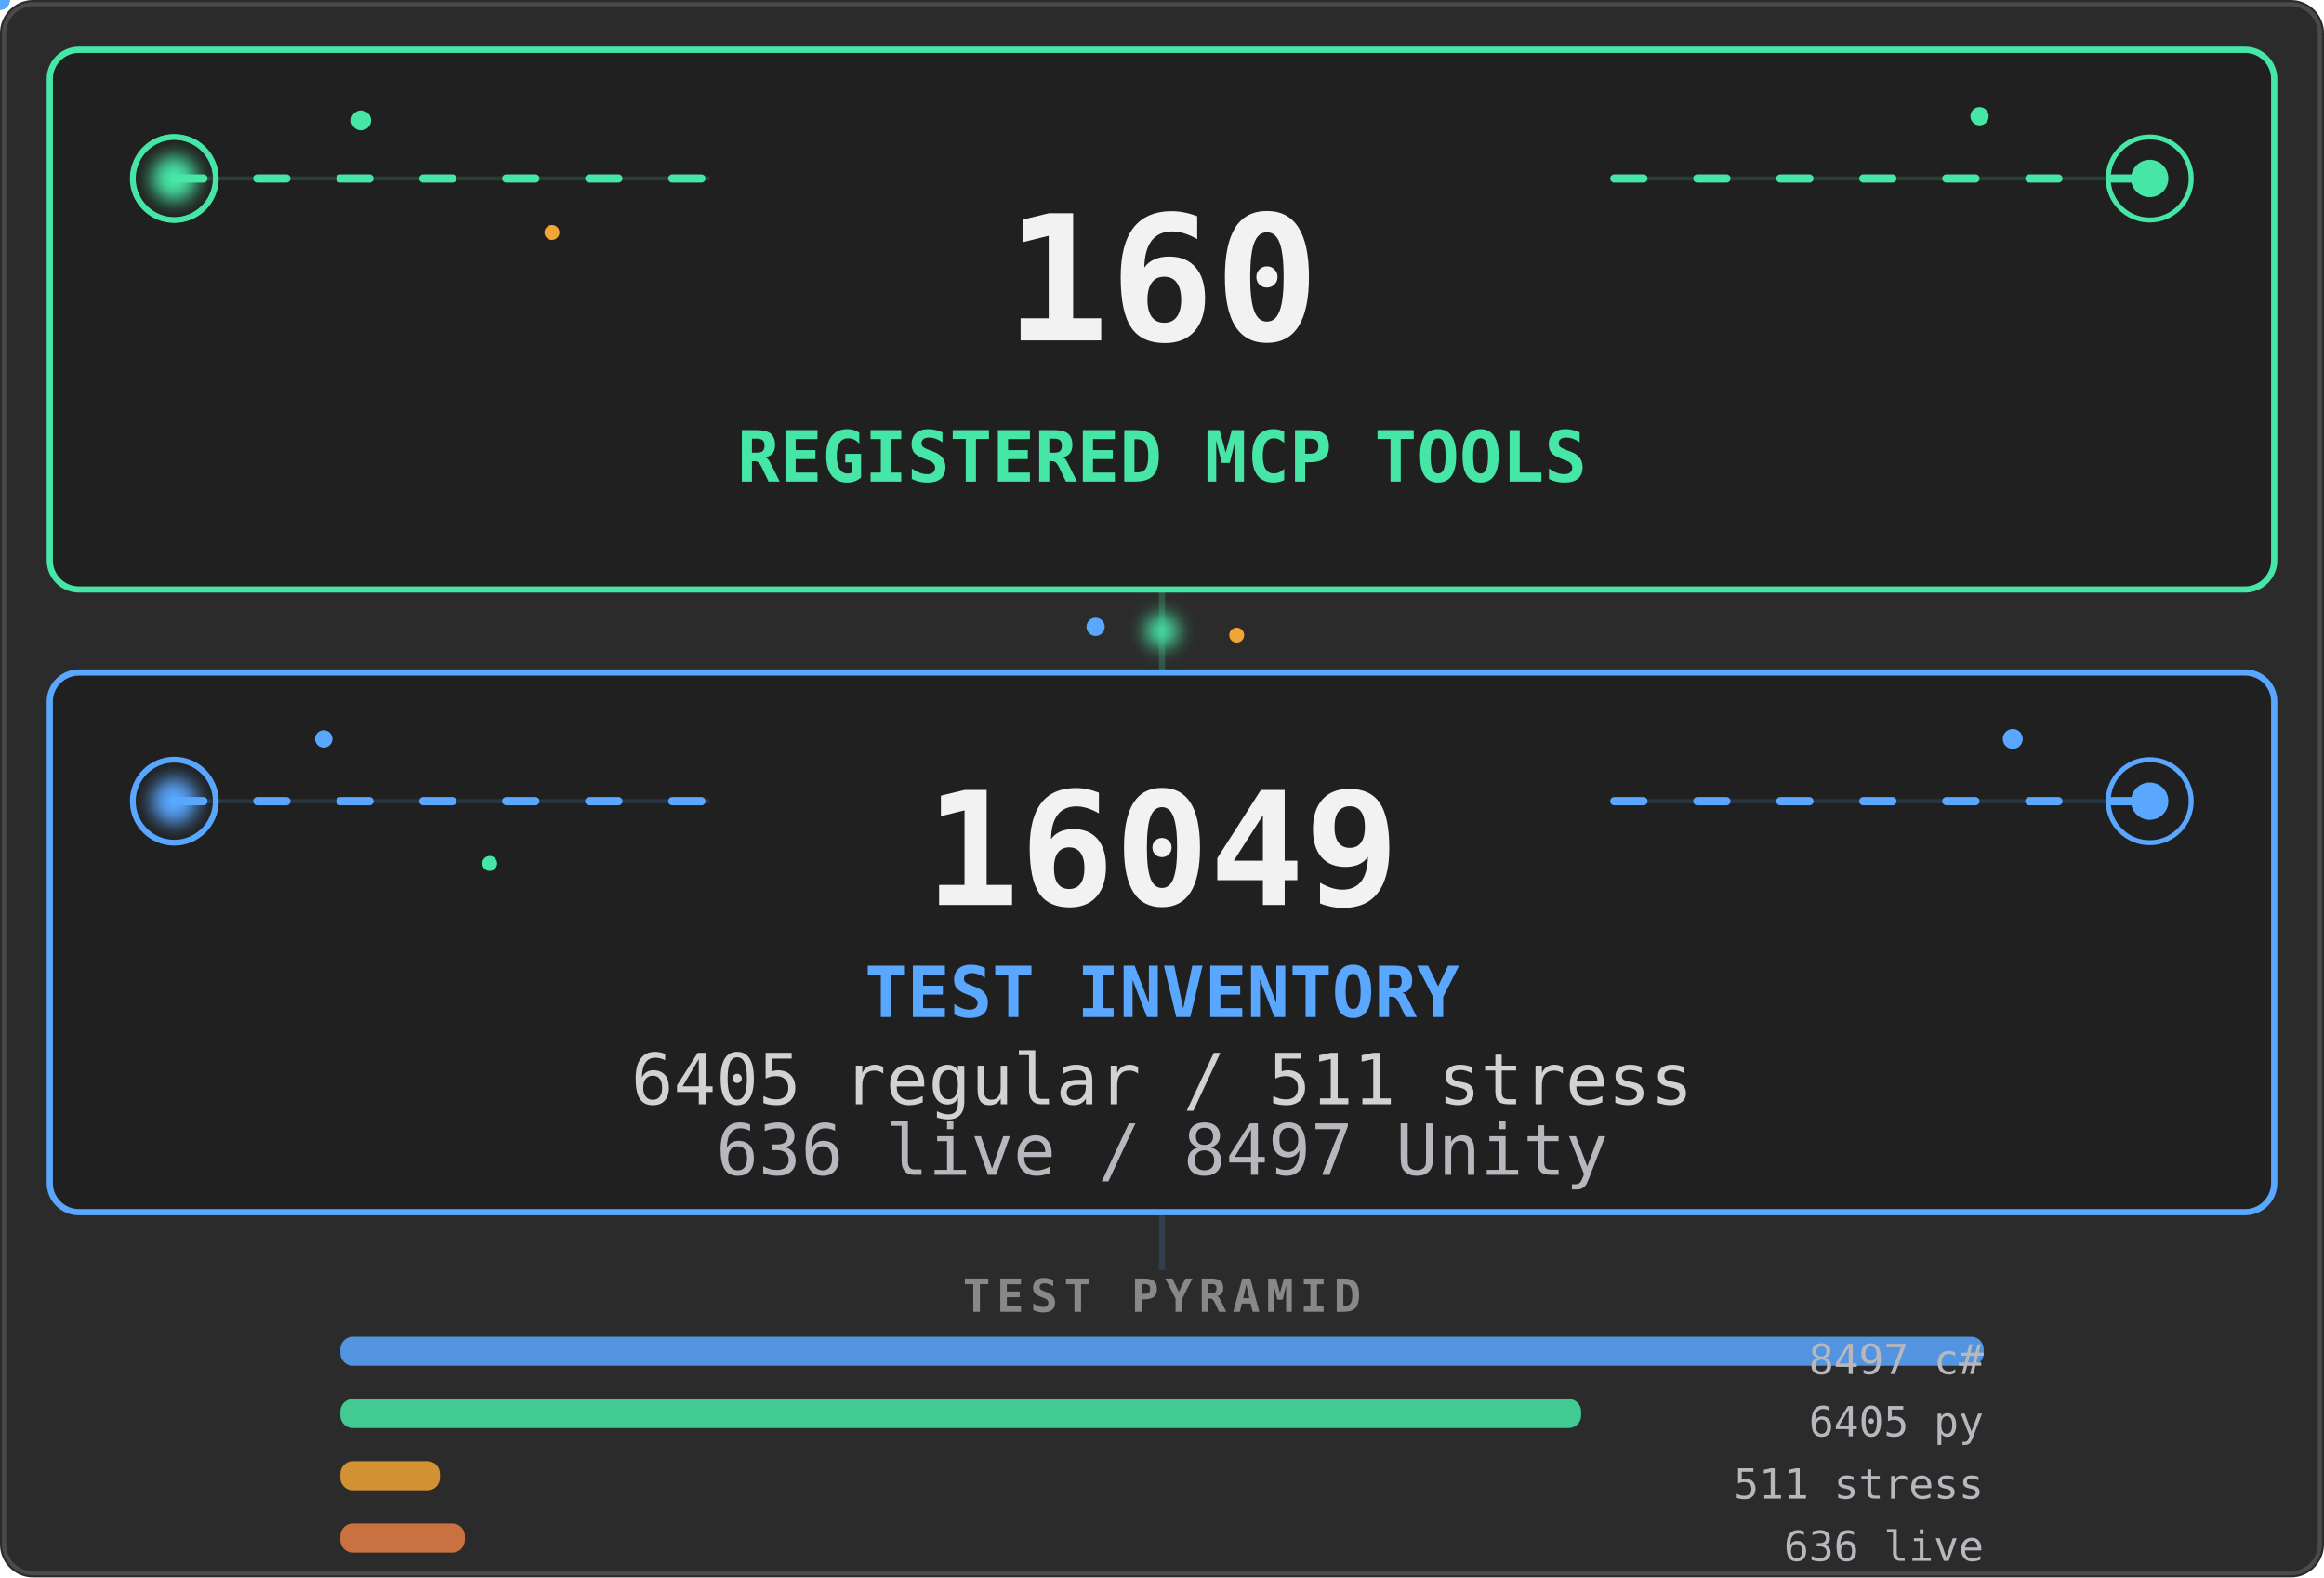
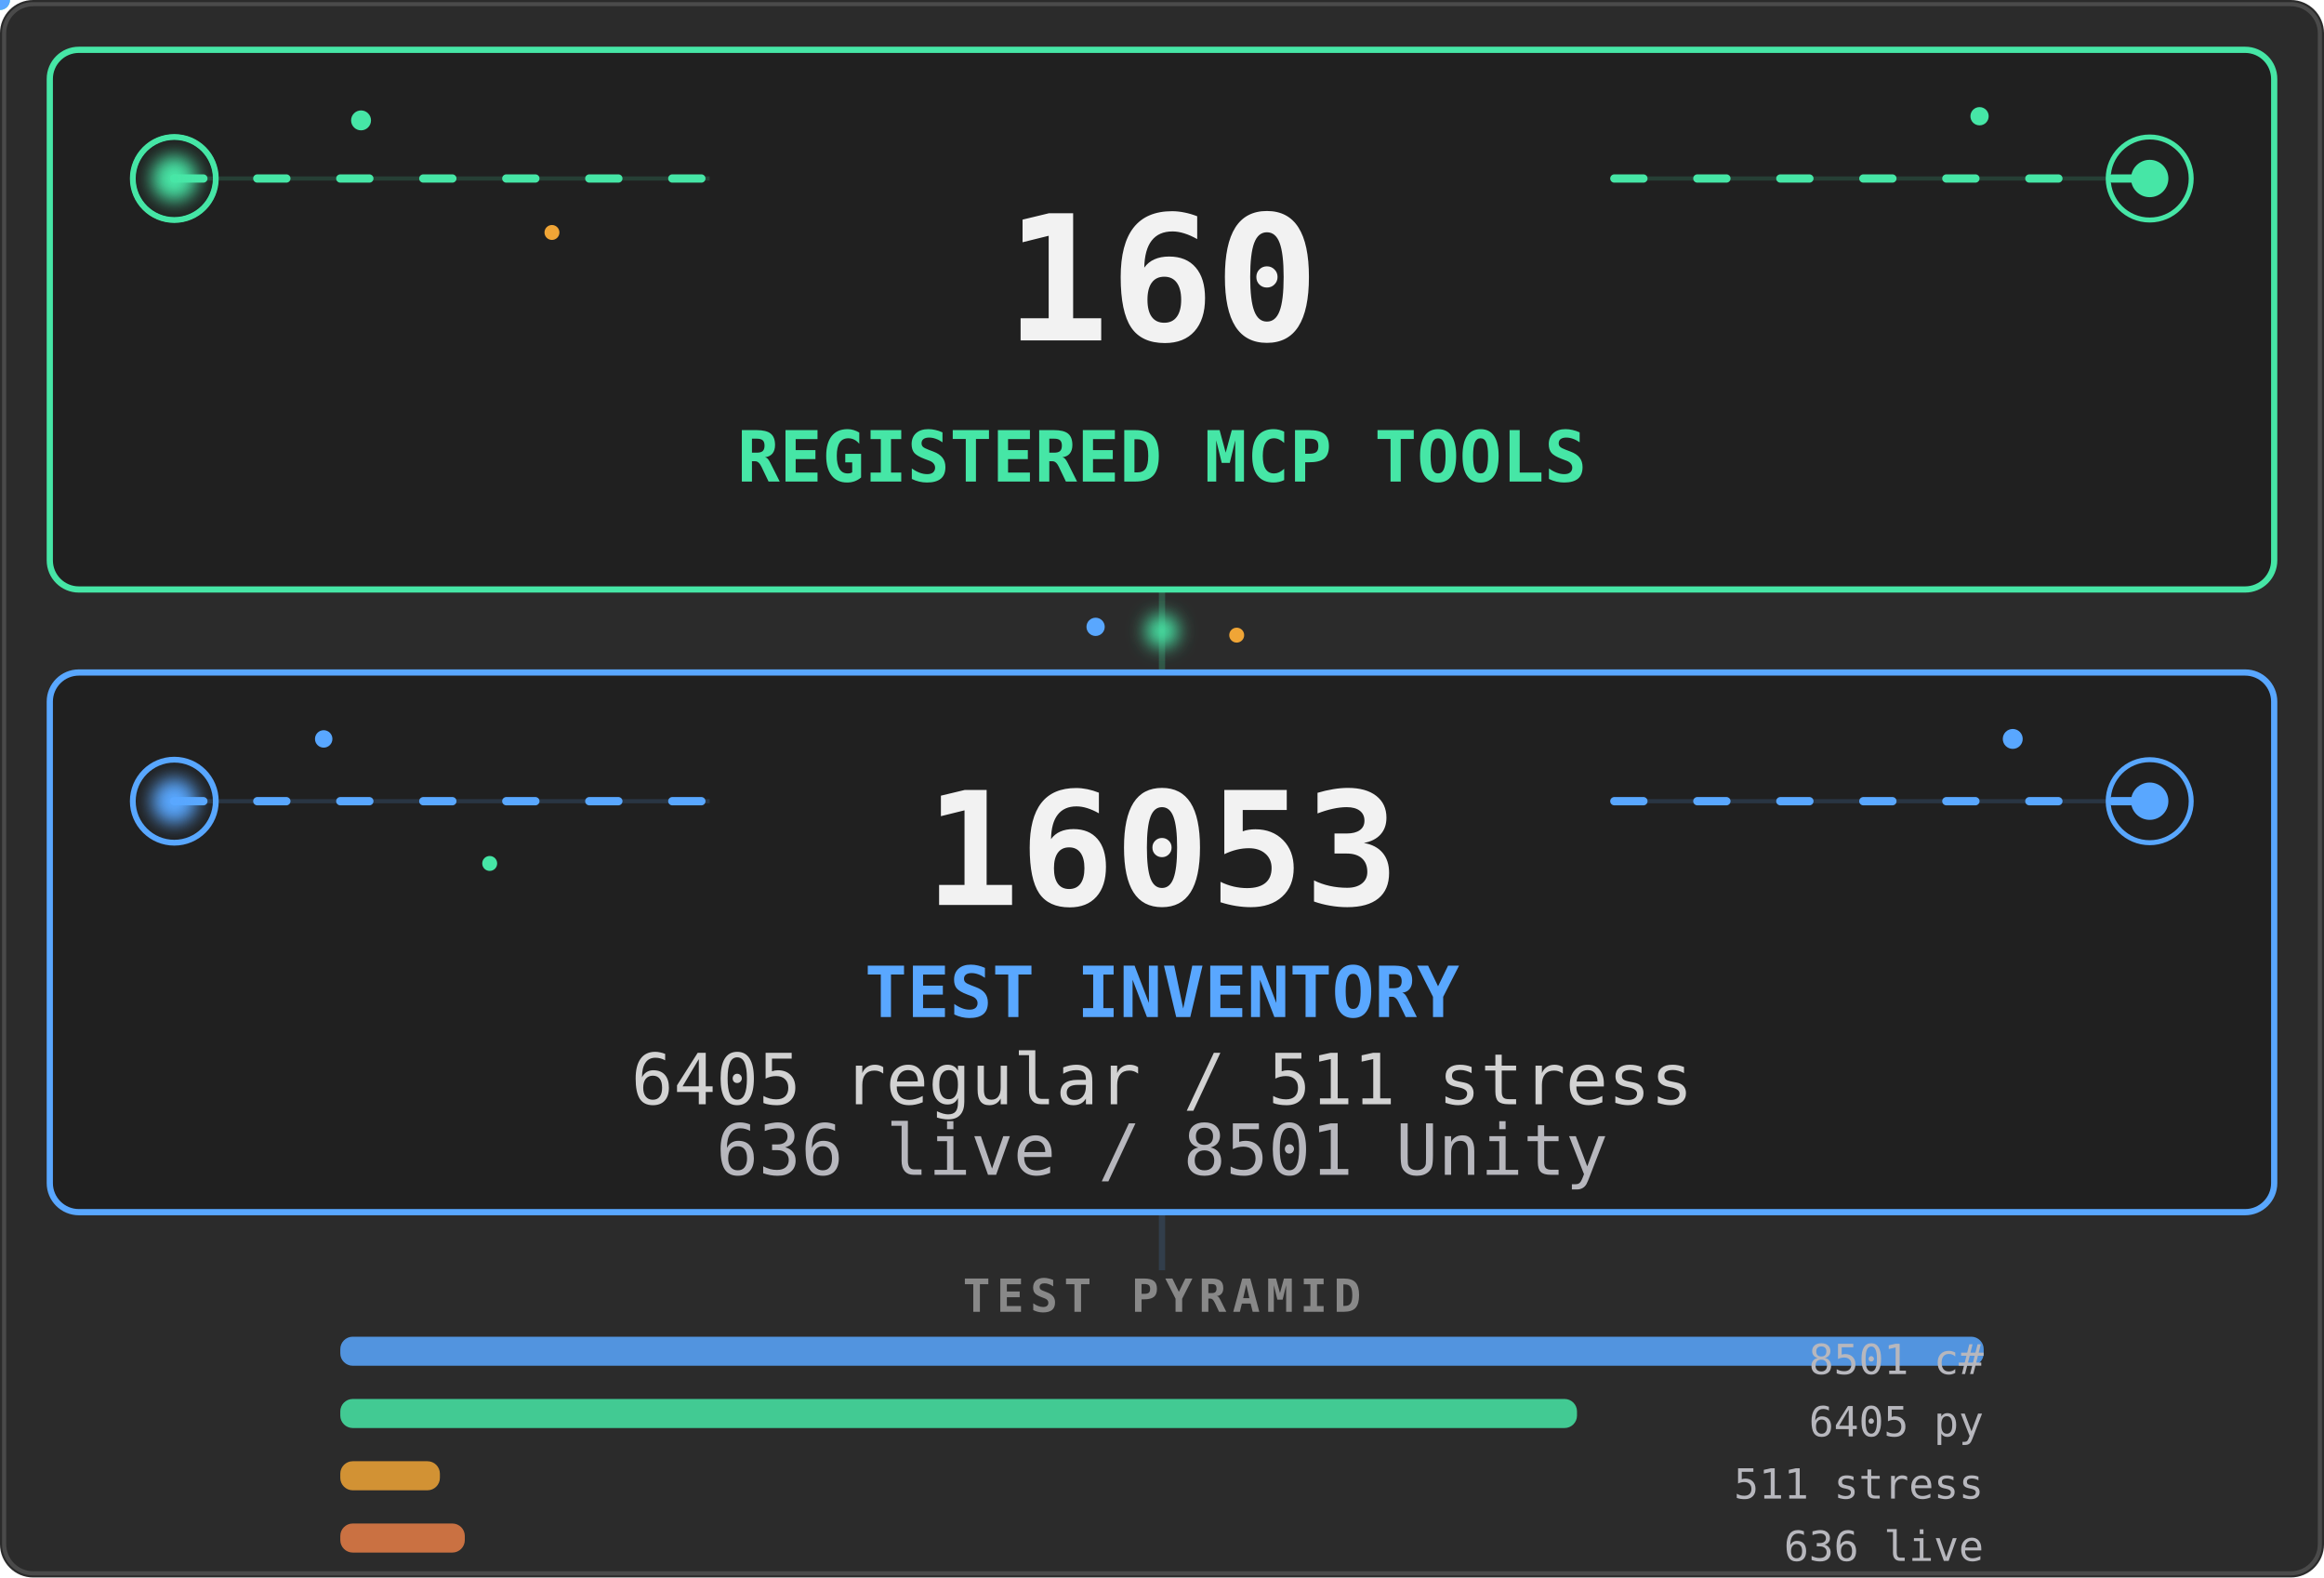
<svg xmlns="http://www.w3.org/2000/svg" viewBox="0 0 560 380" width="560" height="380" role="img" aria-labelledby="stats-title stats-desc">
  <defs>
    <filter id="stats-core-glow" x="-80%" y="-80%" width="260%" height="260%">
      <feGaussianBlur stdDeviation="2.2" />
    </filter>
    <clipPath id="stats-tools-clip">
      <rect x="12" y="12" width="536" height="130" rx="7" />
    </clipPath>
    <clipPath id="stats-tests-clip">
      <rect x="12" y="162" width="536" height="130" rx="7" />
    </clipPath>
    <linearGradient id="stats-tools-scan" x1="0" y1="0" x2="1" y2="0">
      <stop offset="0" stop-color="#46e6a6" stop-opacity="0" />
      <stop offset=".5" stop-color="#46e6a6" stop-opacity=".2" />
      <stop offset="1" stop-color="#46e6a6" stop-opacity="0" />
    </linearGradient>
    <linearGradient id="stats-tests-scan" x1="0" y1="0" x2="1" y2="0">
      <stop offset="0" stop-color="#59a7ff" stop-opacity="0" />
      <stop offset=".5" stop-color="#59a7ff" stop-opacity=".18" />
      <stop offset="1" stop-color="#59a7ff" stop-opacity="0" />
    </linearGradient>
  </defs>
  <style>
    .stats-card {
      fill: #202020;
      stroke-width: 1.5;
    }
    .stats-aura {
      transform-box: fill-box;
      transform-origin: center;
      animation: stats-aura-breathe 4.2s ease-in-out infinite;
    }
    .stats-aura-tests { animation-delay: -2.1s; }
    .stats-flow {
      fill: none;
      stroke-width: 2;
      stroke-linecap: round;
      stroke-dasharray: 7 13;
      animation: stats-flow 3.8s linear infinite;
    }
    .stats-flow-tests {
      animation-delay: -1.9s;
      animation-duration: 4.4s;
    }
    .stats-ring {
      fill: none;
      transform-box: fill-box;
      transform-origin: center;
      animation: stats-ring-life 3.2s ease-out infinite;
    }
    .stats-ring-mid { animation-delay: -1.05s; }
    .stats-ring-late { animation-delay: -2.1s; }
    .stats-ring-tests { animation-duration: 3.7s; }
    .stats-core {
      transform-box: fill-box;
      transform-origin: center;
      animation: stats-core-life 2.8s ease-in-out infinite;
    }
    .stats-core-tests {
      animation-delay: -1.4s;
      animation-duration: 3.2s;
    }
    .stats-scan {
      animation: stats-scan-yoyo 5.4s ease-in-out infinite alternate;
    }
    .stats-scan-tests {
      animation-delay: -2.7s;
      animation-duration: 6.2s;
    }
    .stats-spore {
      transform-box: fill-box;
      transform-origin: center;
      animation: stats-spore-drift 5.1s ease-in-out infinite alternate;
    }
    .stats-spore-b { animation-delay: -1.7s; animation-duration: 6.3s; }
    .stats-spore-c { animation-delay: -3.4s; animation-duration: 4.7s; }
    .stats-spore-phase-1 { animation-delay: -.6s; animation-duration: 5.5s; }
    .stats-spore-phase-2 { animation-delay: -1.3s; animation-duration: 4.8s; }
    .stats-spore-phase-3 { animation-delay: -2.2s; animation-duration: 6s; }
    .stats-spore-phase-4 { animation-delay: -3.1s; animation-duration: 5.2s; }
    .stats-spore-phase-5 { animation-delay: -4s; animation-duration: 6.6s; }
    .stats-spore-phase-6 { animation-delay: -4.8s; animation-duration: 5.8s; }
    .stats-bridge {
      transform-box: fill-box;
      transform-origin: center;
      animation: stats-bridge-life 3.6s ease-in-out infinite;
    }
    .motion-particle { pointer-events: none; }
    @keyframes stats-aura-breathe {
      0%, 100% { opacity: .07; transform: scale(.985); }
      50% { opacity: .2; transform: scale(1.015); }
    }
    @keyframes stats-flow {
      from { stroke-dashoffset: 0; }
      to { stroke-dashoffset: -40; }
    }
    @keyframes stats-ring-life {
      0% { opacity: .7; transform: scale(.45); }
      72%, 100% { opacity: 0; transform: scale(1.85); }
    }
    @keyframes stats-core-life {
      0%, 100% { opacity: .8; transform: scale(.86); }
      50% { opacity: 1; transform: scale(1.12); }
    }
    @keyframes stats-scan-yoyo {
      0% { opacity: 0; transform: translateX(-76px); }
      16%, 84% { opacity: .8; }
      100% { opacity: 0; transform: translateX(596px); }
    }
    @keyframes stats-spore-drift {
      0% { opacity: .2; transform: translate(-5px, 4px) scale(.72); }
      48% { opacity: .72; transform: translate(4px, -5px) scale(1.12); }
      100% { opacity: .3; transform: translate(9px, 3px) scale(.84); }
    }
    @keyframes stats-bridge-life {
      0%, 100% { opacity: .38; transform: scale(.82); }
      50% { opacity: 1; transform: scale(1.12); }
    }
    @media (prefers-reduced-motion: reduce) {
      .stats-aura, .stats-flow, .stats-ring, .stats-core,
      .stats-scan, .stats-spore, .stats-bridge {
        animation: none !important;
      }
      .stats-aura { opacity: .1; }
      .stats-flow { stroke-dasharray: none; opacity: .42; }
      .stats-ring { opacity: .18; }
      .stats-core { opacity: 1; }
      .stats-scan, .motion-particle { display: none; }
      .stats-spore { opacity: .3; }
      .stats-bridge { opacity: .75; }
    }
  </style>
  <rect width="560" height="380" rx="8" fill="#2b2b2b" />
  <rect x="1" y="1" width="558" height="378" rx="7" fill="none" stroke="#4a4a4a" />
  <path d="M280 142V162" stroke="#46e6a6" stroke-width="1.5" opacity=".22" />
  <circle class="stats-bridge" cx="280" cy="152" r="4" fill="#46e6a6" filter="url(#stats-core-glow)" />
  <circle class="stats-spore stats-spore-b stats-spore-phase-1" cx="264" cy="151" r="2.2" fill="#59a7ff" />
  <circle class="stats-spore stats-spore-c stats-spore-phase-2" cx="298" cy="153" r="1.8" fill="#f0a536" />
  <rect class="stats-aura" x="12" y="12" width="536" height="130" rx="7" fill="#46e6a6" />
  <rect class="stats-card" x="12" y="12" width="536" height="130" rx="7" stroke="#46e6a6" />
  <g clip-path="url(#stats-tools-clip)">
    <rect class="stats-scan" x="-70" y="12" width="74" height="130" fill="url(#stats-tools-scan)" />
  </g>
  <path d="M42 43H171M389 43H518" stroke="#46e6a6" opacity=".16" />
  <path class="stats-flow" d="M42 43H171M389 43H518" stroke="#46e6a6" />
  <g aria-hidden="true">
    <circle class="stats-ring" cx="42" cy="43" r="10" stroke="#46e6a6" stroke-width="1.4" />
    <circle class="stats-ring stats-ring-mid" cx="42" cy="43" r="10" stroke="#46e6a6" stroke-width="1.2" />
    <circle class="stats-ring stats-ring-late" cx="518" cy="43" r="10" stroke="#46e6a6" stroke-width="1.2" />
    <circle class="stats-core" cx="42" cy="43" r="5.5" fill="#46e6a6" filter="url(#stats-core-glow)" />
    <circle class="stats-core" cx="518" cy="43" r="4.5" fill="#46e6a6" />
    <circle class="stats-spore" cx="87" cy="29" r="2.4" fill="#46e6a6" />
    <circle class="stats-spore stats-spore-b stats-spore-phase-3" cx="133" cy="56" r="1.8" fill="#f0a536" />
    <circle class="stats-spore stats-spore-c stats-spore-phase-4" cx="477" cy="28" r="2.2" fill="#46e6a6" />
    <g class="motion-particle">
      <circle r="2.4" fill="#46e6a6">
        <animateMotion dur="4.8s" begin="-1.3s" repeatCount="indefinite" path="M42 43H171" />
        <animate attributeName="opacity" values="0;.9;.9;0" dur="4.8s" begin="-1.3s" repeatCount="indefinite" />
      </circle>
    </g>
    <g class="motion-particle">
      <circle r="2" fill="#46e6a6">
        <animateMotion dur="5.6s" begin="-4.1s" repeatCount="indefinite" path="M389 43H518" />
        <animate attributeName="opacity" values="0;.75;.75;0" dur="5.6s" begin="-4.1s" repeatCount="indefinite" />
      </circle>
    </g>
  </g>
  <g font-family="ui-monospace, SFMono-Regular, Menlo, Consolas, monospace">
    <text x="280" y="82" text-anchor="middle" fill="#f2f2f2" font-size="42" data-biome-marker="TOOLS" font-weight="700" data-mobile-critical="true">160</text>
    <text x="280" y="116" text-anchor="middle" fill="#46e6a6" font-size="17" font-weight="700" data-mobile-critical="true">REGISTERED MCP TOOLS</text>
  </g>
  <rect class="stats-aura stats-aura-tests" x="12" y="162" width="536" height="130" rx="7" fill="#59a7ff" />
  <rect class="stats-card stats-card-tests" x="12" y="162" width="536" height="130" rx="7" stroke="#59a7ff" />
  <g clip-path="url(#stats-tests-clip)">
    <rect class="stats-scan stats-scan-tests" x="-70" y="162" width="74" height="130" fill="url(#stats-tests-scan)" />
  </g>
  <path d="M42 193H171M389 193H518" stroke="#59a7ff" opacity=".16" />
  <path class="stats-flow stats-flow-tests" d="M42 193H171M389 193H518" stroke="#59a7ff" />
  <g aria-hidden="true">
    <circle class="stats-ring stats-ring-tests" cx="42" cy="193" r="10" stroke="#59a7ff" stroke-width="1.4" />
    <circle class="stats-ring stats-ring-mid stats-ring-tests" cx="518" cy="193" r="10" stroke="#59a7ff" stroke-width="1.2" />
    <circle class="stats-core stats-core-tests" cx="42" cy="193" r="5.5" fill="#59a7ff" filter="url(#stats-core-glow)" />
    <circle class="stats-core stats-core-tests" cx="518" cy="193" r="4.5" fill="#59a7ff" />
    <circle class="stats-spore stats-spore-c stats-spore-phase-5" cx="78" cy="178" r="2.1" fill="#59a7ff" />
    <circle class="stats-spore stats-spore-phase-6" cx="118" cy="208" r="1.8" fill="#46e6a6" />
    <circle class="stats-spore stats-spore-b stats-spore-phase-2" cx="485" cy="178" r="2.4" fill="#59a7ff" />
    <g class="motion-particle">
      <circle r="2.4" fill="#59a7ff">
        <animateMotion dur="5.2s" begin="-3.7s" repeatCount="indefinite" path="M42 193H171" />
        <animate attributeName="opacity" values="0;.9;.9;0" dur="5.2s" begin="-3.7s" repeatCount="indefinite" />
      </circle>
    </g>
    <g class="motion-particle">
      <circle r="2" fill="#59a7ff">
        <animateMotion dur="4.6s" begin="-.8s" repeatCount="indefinite" path="M389 193H518" />
        <animate attributeName="opacity" values="0;.75;.75;0" dur="4.6s" begin="-.8s" repeatCount="indefinite" />
      </circle>
    </g>
  </g>
  <g font-family="ui-monospace, SFMono-Regular, Menlo, Consolas, monospace">
-     <text x="280" y="218" text-anchor="middle" fill="#f2f2f2" font-size="38" data-biome-marker="TESTS" font-weight="700" data-mobile-critical="true">16049</text>
+     <text x="280" y="218" text-anchor="middle" fill="#f2f2f2" font-size="38" data-biome-marker="TESTS" font-weight="700" data-mobile-critical="true">16053</text>
    <text x="280" y="245" text-anchor="middle" fill="#59a7ff" font-size="17" font-weight="700" data-mobile-critical="true">TEST INVENTORY</text>
    <text x="280" y="266" text-anchor="middle" fill="#d2d2d2" font-size="17" data-biome-marker="BREAKDOWN_PRIMARY" data-mobile-critical="true">6405 regular / 511 stress</text>
-     <text x="280" y="283" text-anchor="middle" fill="#b7b7bd" font-size="17" data-biome-marker="BREAKDOWN_SECONDARY" data-mobile-critical="true">636 live / 8497 Unity</text>
+     <text x="280" y="283" text-anchor="middle" fill="#b7b7bd" font-size="17" data-biome-marker="BREAKDOWN_SECONDARY" data-mobile-critical="true">636 live / 8501 Unity</text>
  </g>
  <path d="M280 292V306" stroke="#59a7ff" stroke-width="1.5" opacity=".15" />
  <g font-family="ui-monospace, SFMono-Regular, Menlo, Consolas, monospace">
    <text x="280" y="316" text-anchor="middle" fill="#888" font-size="11" font-weight="600" letter-spacing="1.5">TEST PYRAMID</text>
    <rect data-biome-bar="CS" x="82" y="322" height="7" width="396" rx="3" fill="#59a7ff" opacity=".85" />
-     <text data-biome-bar-label="CS" x="478" y="331" text-anchor="end" fill="#b7b7bd" font-size="10">8497 c#</text>
-     <rect data-biome-bar="PY" x="82" y="337" height="7" width="299" rx="3" fill="#46e6a6" opacity=".85" />
+     <text data-biome-bar-label="CS" x="478" y="331" text-anchor="end" fill="#b7b7bd" font-size="10">8501 c#</text>
+     <rect data-biome-bar="PY" x="82" y="337" height="7" width="298" rx="3" fill="#46e6a6" opacity=".85" />
    <text data-biome-bar-label="PY" x="478" y="346" text-anchor="end" fill="#b7b7bd" font-size="10">6405 py</text>
    <rect data-biome-bar="STRESS" x="82" y="352" height="7" width="24" rx="3" fill="#f0a536" opacity=".85" />
    <text data-biome-bar-label="STRESS" x="478" y="361" text-anchor="end" fill="#b7b7bd" font-size="10">511 stress</text>
    <rect data-biome-bar="LIVE" x="82" y="367" height="7" width="30" rx="3" fill="#e67e46" opacity=".85" />
    <text data-biome-bar-label="LIVE" x="478" y="376" text-anchor="end" fill="#b7b7bd" font-size="10">636 live</text>
  </g>
</svg>
